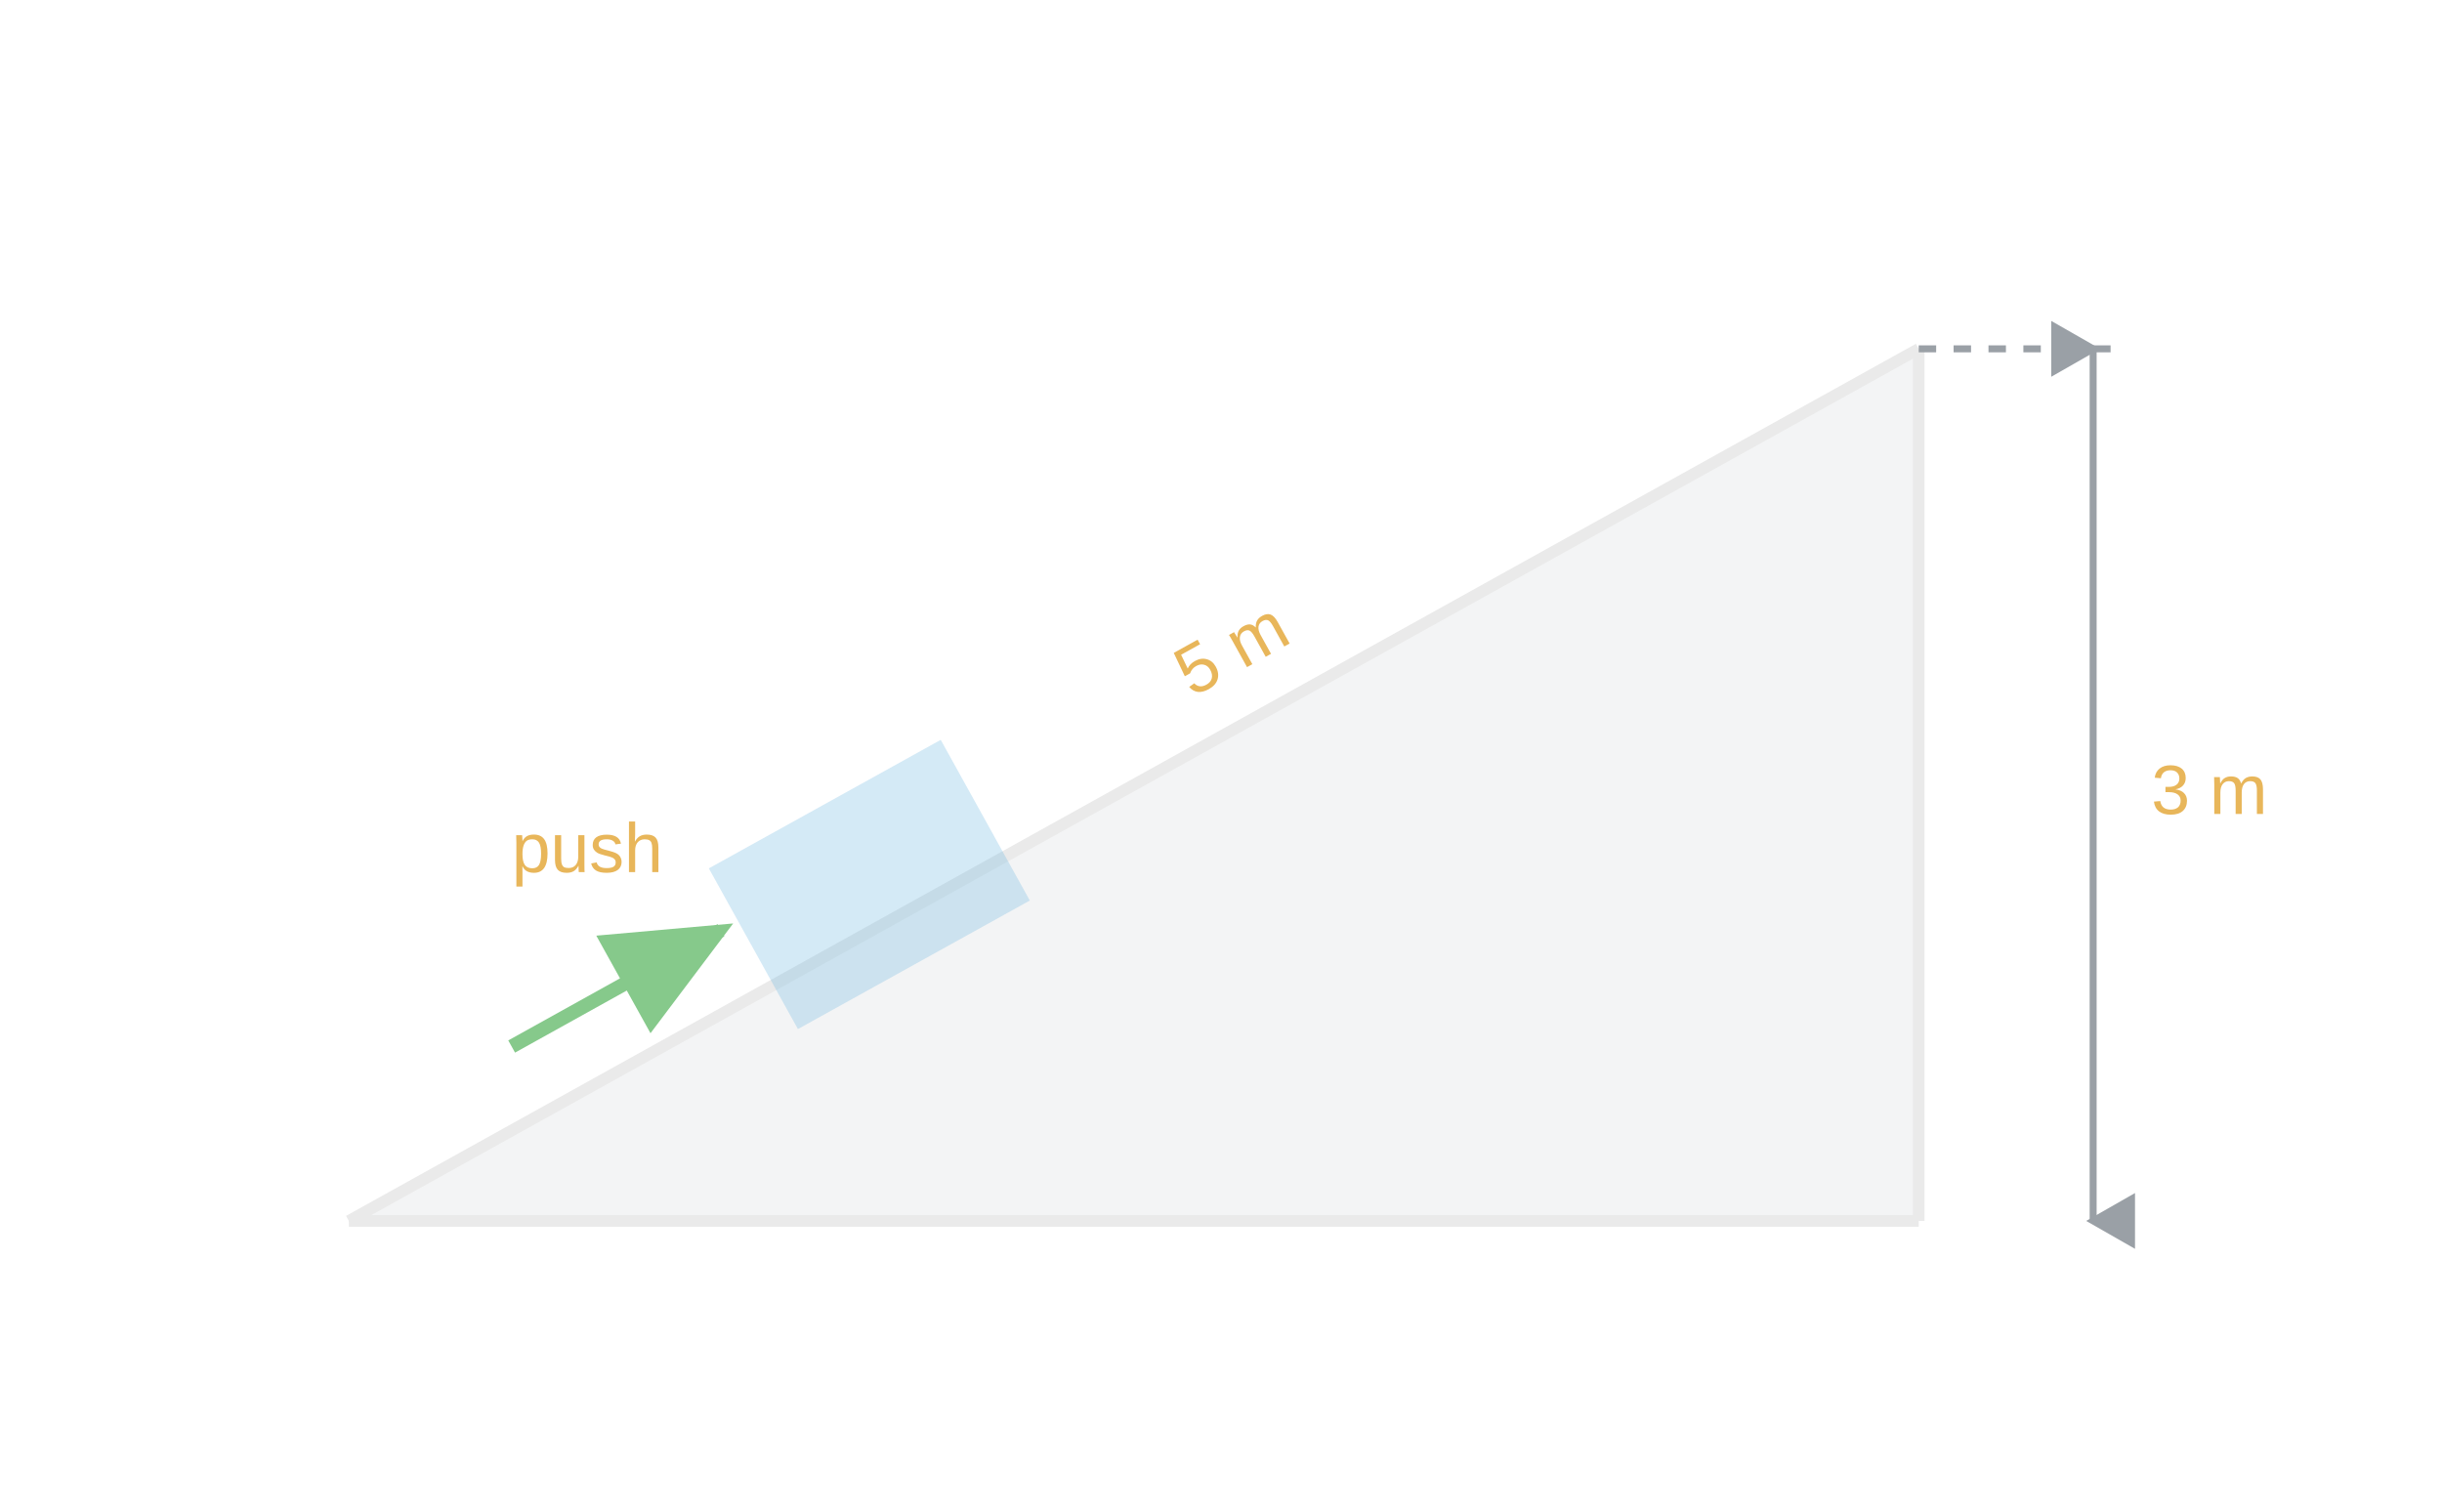
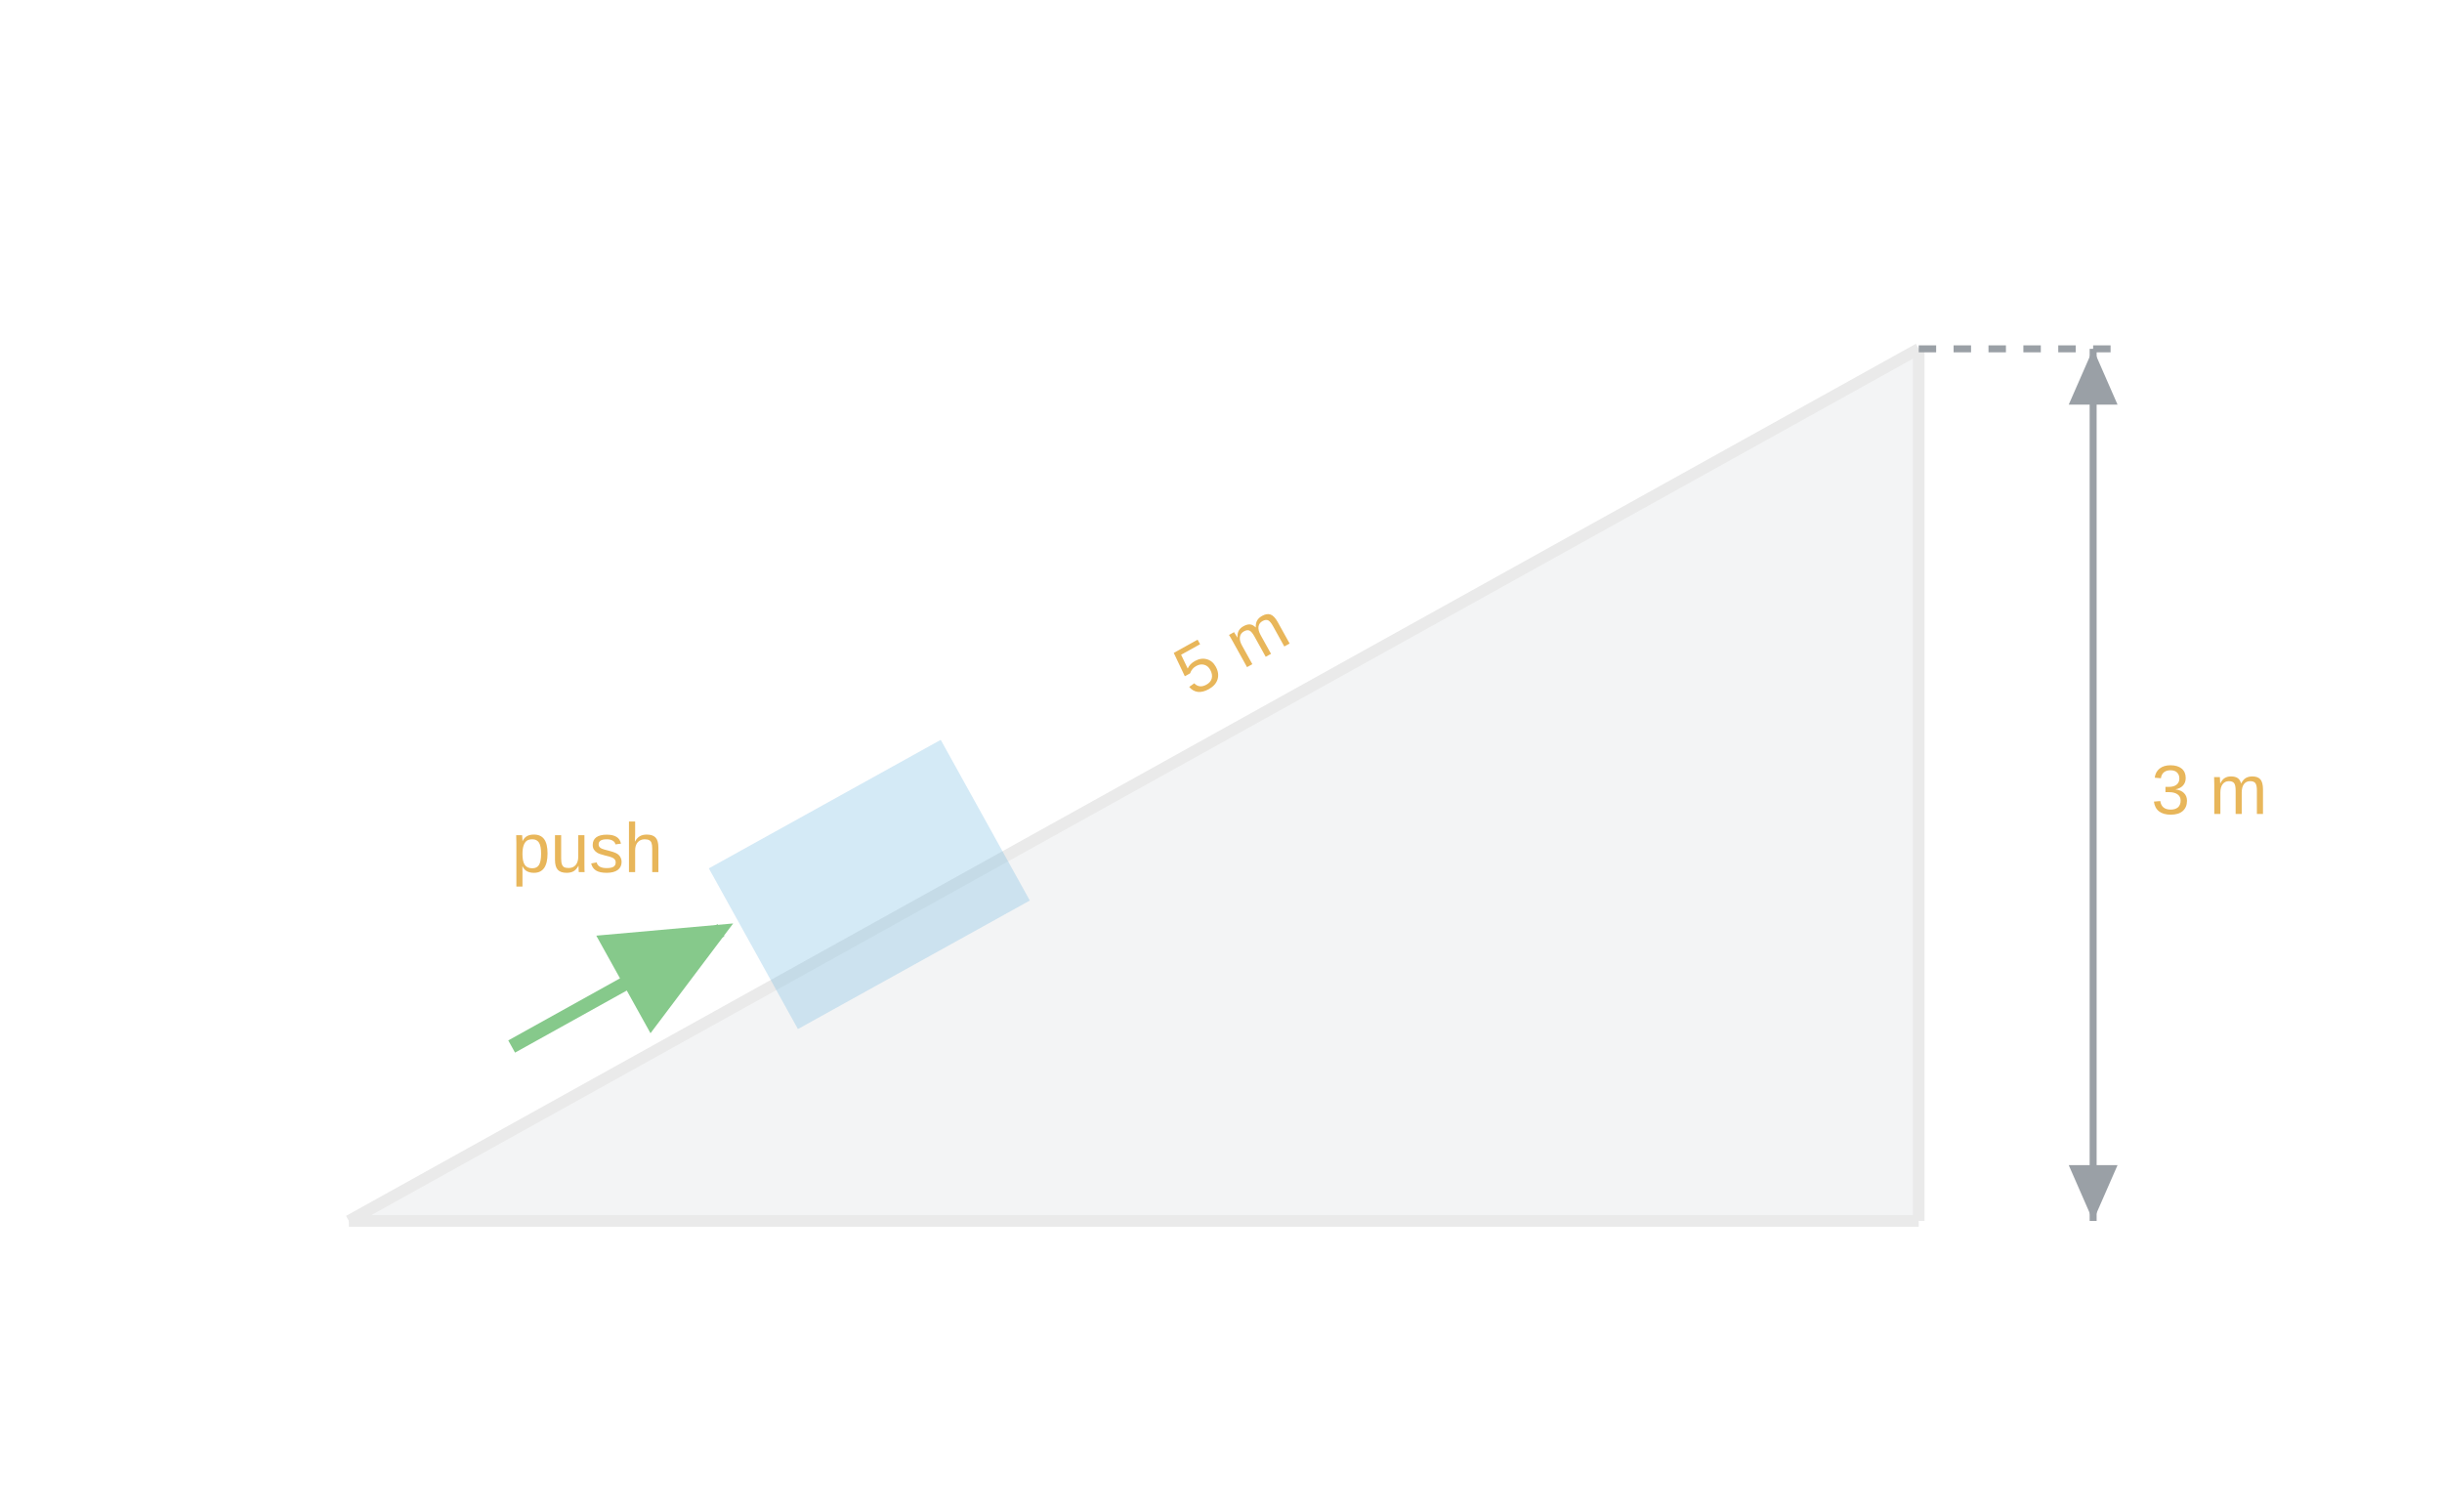
<svg xmlns="http://www.w3.org/2000/svg" viewBox="0 0 420 260" font-family="Segoe UI, Arial, sans-serif">
  <style>
    text { fill:#EAEAEA; font-size:13px; }
    .slope { stroke:#EAEAEA; stroke-width:2; fill:none; }
    .fill { fill:#9AA0A6; opacity:0.12; stroke:none; }
    .block { fill:#6FB7E0; opacity:0.30; stroke:#6FB7E0; stroke-width:1.6; }
    .force { stroke:#86C98B; stroke-width:2.4; fill:none; }
    .dim { stroke:#9AA0A6; stroke-width:1.2; fill:none; }
    .lbl { fill:#E8B65A; font-size:12px; }
  </style>
  <defs>
    <marker id="fm" markerWidth="12" markerHeight="12" refX="8" refY="4" orient="auto">
      <path d="M0,0 L9,4 L0,8 Z" fill="#86C98B" />
    </marker>
-     <marker id="v1" markerWidth="10" markerHeight="10" refX="4" refY="1" orient="auto">
-       <path d="M0,7 L4,0 L8,7 Z" fill="#9AA0A6" />
+     <marker id="v1" markerWidth="10" markerHeight="9" refX="8" refY="3.5" orient="auto-start-reverse">
+       <path d="M0,0 L8,3.5 L0,7 Z" fill="#9AA0A6" />
    </marker>
-     <marker id="v2" markerWidth="10" markerHeight="10" refX="4" refY="6" orient="auto">
-       <path d="M0,0 L4,7 L8,0 Z" fill="#9AA0A6" />
+     <marker id="v2" markerWidth="10" markerHeight="9" refX="8" refY="3.5" orient="auto">
+       <path d="M0,0 L8,3.5 L0,7 Z" fill="#9AA0A6" />
    </marker>
  </defs>
  <polygon class="fill" points="60,210 330,210 330,60" />
  <polyline class="slope" points="60,210 330,60" />
  <line class="slope" x1="60" y1="210" x2="330" y2="210" />
  <line class="slope" x1="330" y1="210" x2="330" y2="60" />
  <g transform="translate(150,153) rotate(-29)">
    <rect class="block" x="-22" y="-16" width="44" height="30" />
  </g>
  <line class="force" x1="88" y1="180" x2="124" y2="160" marker-end="url(#fm)" />
  <text class="lbl" x="88" y="150">push</text>
  <text class="lbl" x="205" y="120" transform="rotate(-29 205 120)">5 m</text>
  <line class="dim" x1="360" y1="60" x2="360" y2="210" marker-start="url(#v1)" marker-end="url(#v2)" />
  <text class="lbl" x="370" y="140">3 m</text>
  <line class="dim" x1="330" y1="60" x2="365" y2="60" stroke-dasharray="3 3" />
</svg>
